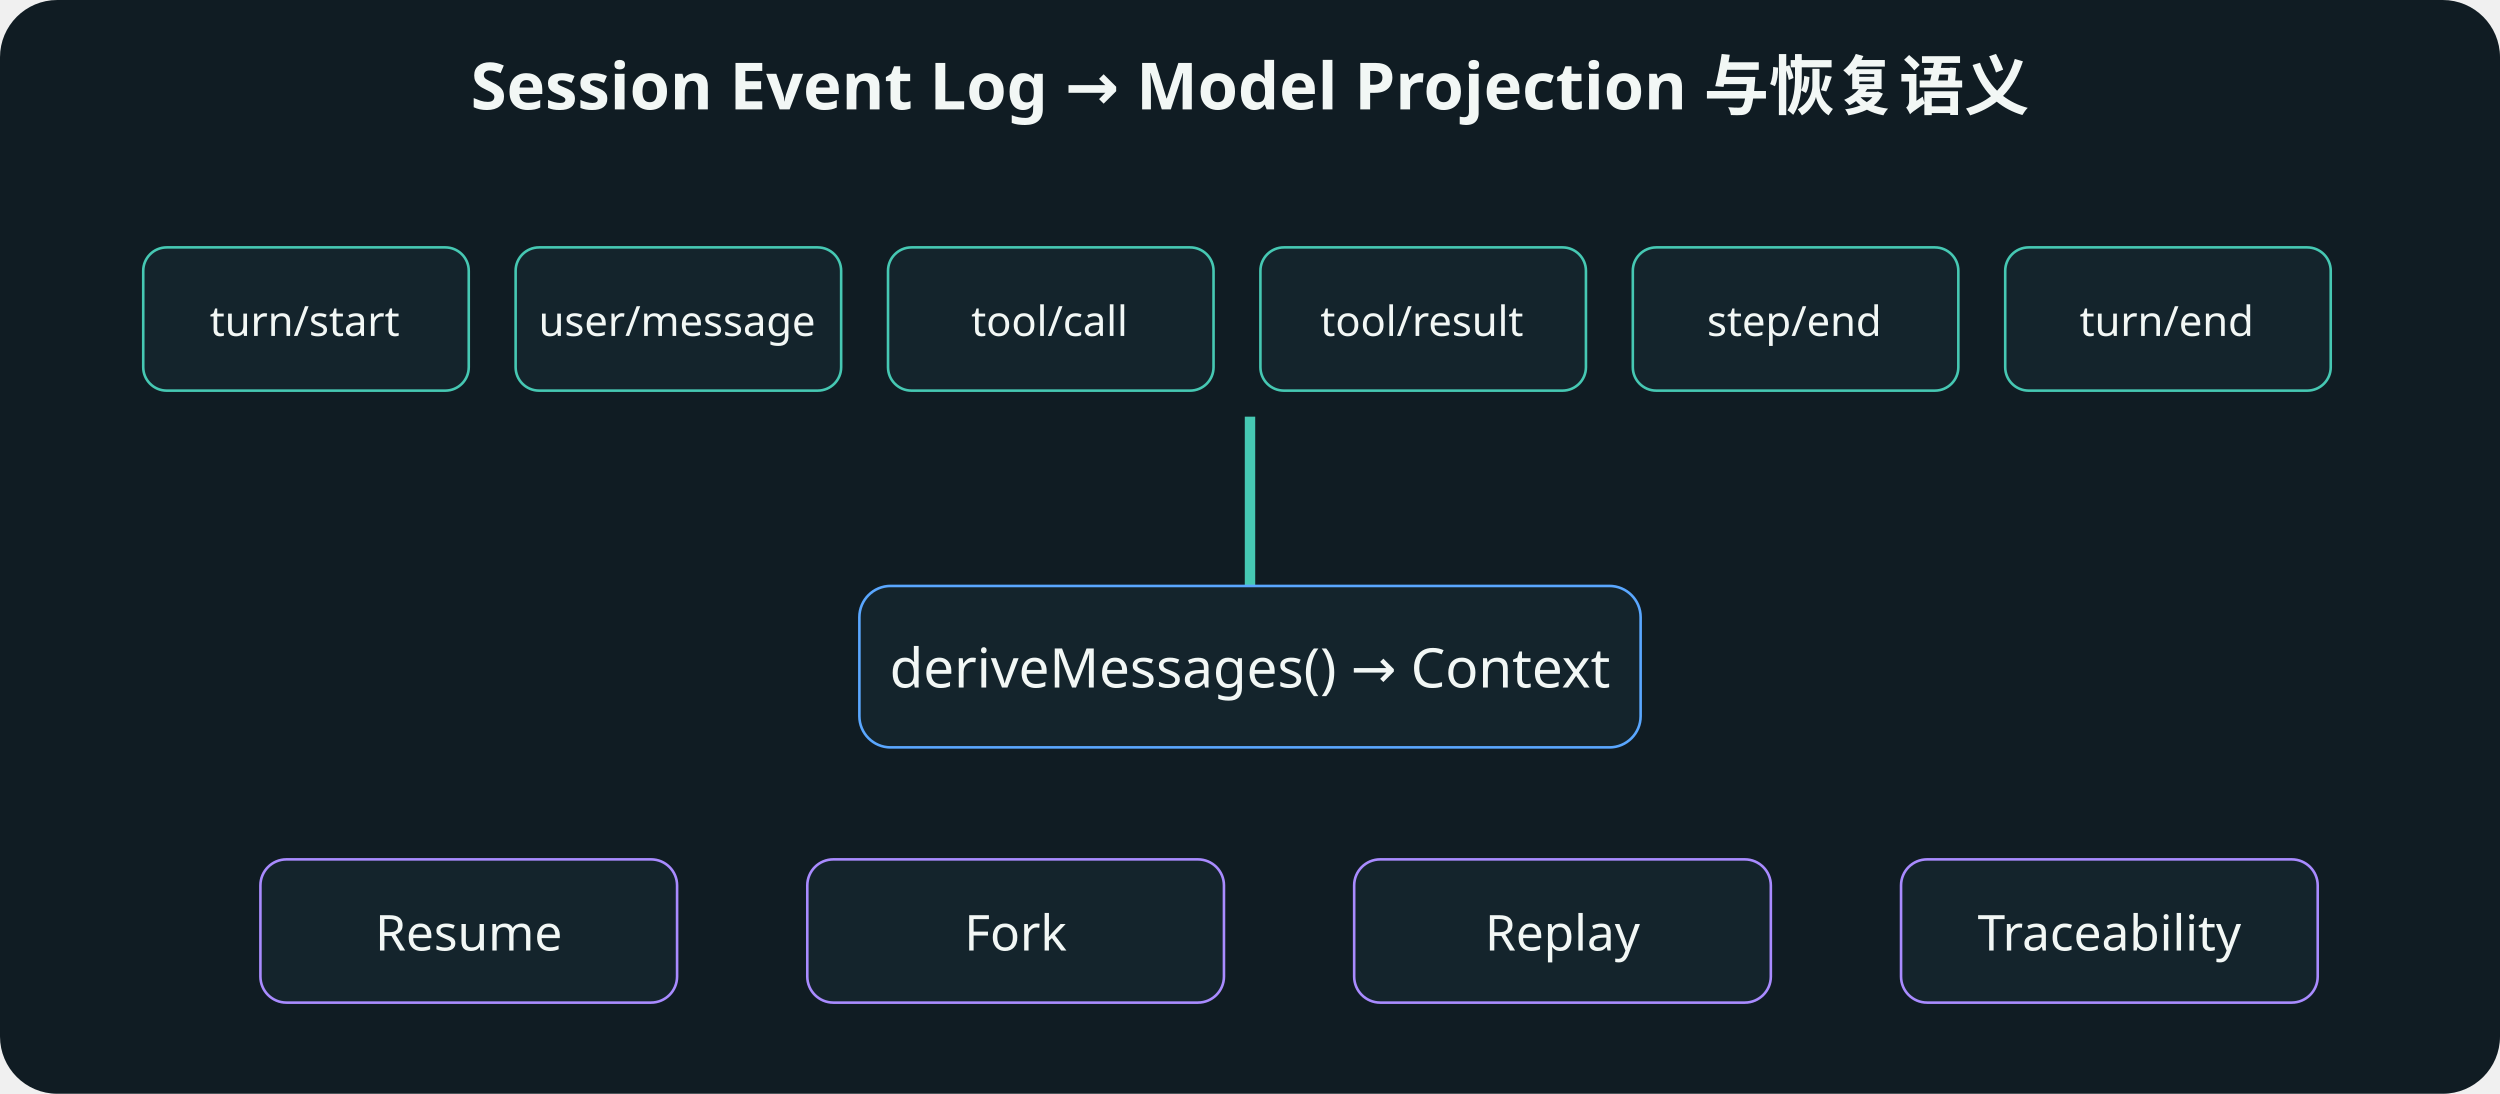
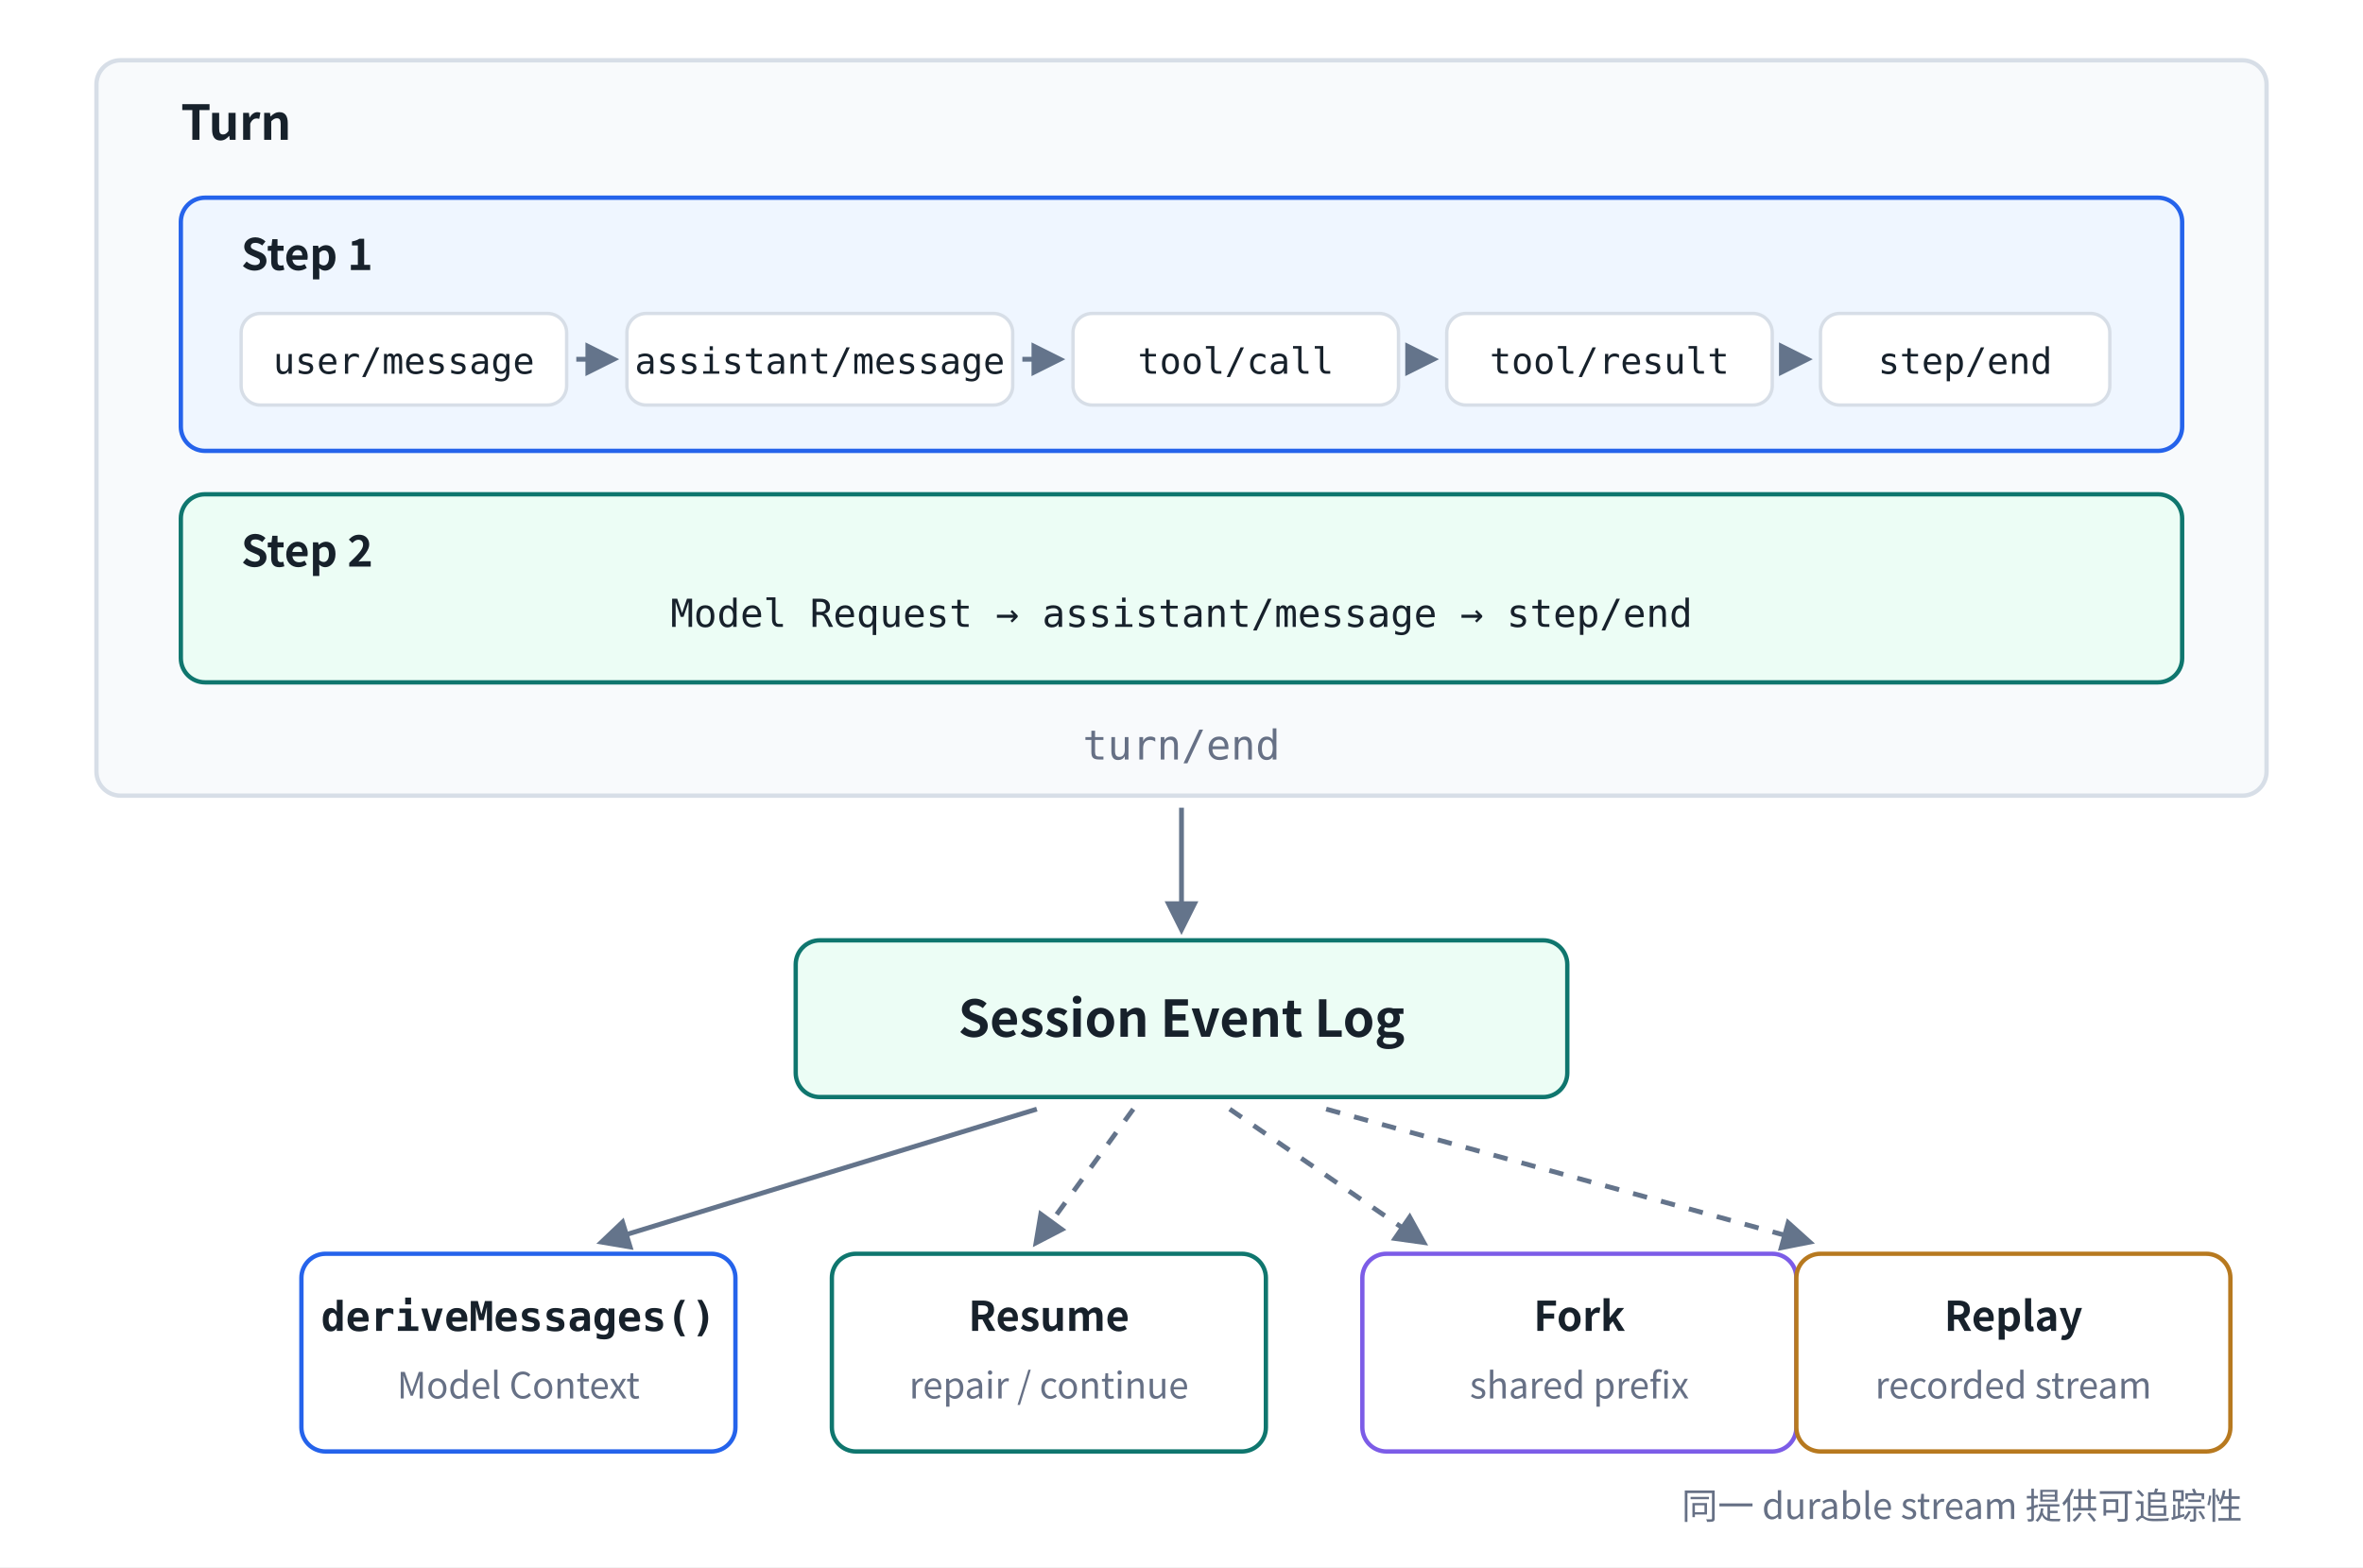
- <svg xmlns="http://www.w3.org/2000/svg" viewBox="0 0 960 420">
-   <rect width="960" height="420" rx="22" fill="#101c23" />
-   <g font-family="system-ui,sans-serif" text-anchor="middle" fill="#f2f7f5">
-     <text x="480" y="42" font-size="25" font-weight="800">Session Event Log → Model Projection 与恢复语义</text>
-     <g font-size="16">
-       <rect x="55" y="95" width="125" height="55" rx="9" fill="#14242c" stroke="#46c8b3" />
-       <text x="117" y="129">turn/start</text>
-       <rect x="198" y="95" width="125" height="55" rx="9" fill="#14242c" stroke="#46c8b3" />
-       <text x="260" y="129">user/message</text>
-       <rect x="341" y="95" width="125" height="55" rx="9" fill="#14242c" stroke="#46c8b3" />
-       <text x="403" y="129">tool/call</text>
-       <rect x="484" y="95" width="125" height="55" rx="9" fill="#14242c" stroke="#46c8b3" />
-       <text x="546" y="129">tool/result</text>
-       <rect x="627" y="95" width="125" height="55" rx="9" fill="#14242c" stroke="#46c8b3" />
-       <text x="689" y="129">step/end</text>
-       <rect x="770" y="95" width="125" height="55" rx="9" fill="#14242c" stroke="#46c8b3" />
-       <text x="832" y="129">turn/end</text>
-     </g>
-     <path d="M480 160V225" stroke="#46c8b3" stroke-width="4" />
-     <rect x="330" y="225" width="300" height="62" rx="12" fill="#14242c" stroke="#5aa7ff" />
-     <text x="480" y="264" font-size="21">deriveMessages() → Context</text>
-     <g font-size="19">
-       <rect x="100" y="330" width="160" height="55" rx="10" fill="#14242c" stroke="#a98bff" />
-       <text x="180" y="365">Resume</text>
-       <rect x="310" y="330" width="160" height="55" rx="10" fill="#14242c" stroke="#a98bff" />
-       <text x="390" y="365">Fork</text>
-       <rect x="520" y="330" width="160" height="55" rx="10" fill="#14242c" stroke="#a98bff" />
-       <text x="600" y="365">Replay</text>
-       <rect x="730" y="330" width="160" height="55" rx="10" fill="#14242c" stroke="#a98bff" />
-       <text x="810" y="365">Traceability</text>
-     </g>
-   </g>
+ <svg xmlns="http://www.w3.org/2000/svg" viewBox="0 0 980 650" role="img">
+   <rect width="980" height="650" fill="#FFFFFF" />
+   <defs>
+     <marker id="arrow" viewBox="0 0 10 10" refX="8" refY="5" markerWidth="7" markerHeight="7" orient="auto-start-reverse">
+       <path d="M 0 0 L 10 5 L 0 10 z" fill="#64748B" />
+     </marker>
+   </defs>
+   <rect x="40" y="25" width="900" height="305" rx="10" fill="#F8FAFC" stroke="#D7DEE7" stroke-width="1.8" />
+   <text x="75" y="58" fill="#17212B" font-size="20" font-weight="780" text-anchor="start" font-family="'Noto Sans CJK SC','PingFang SC','Microsoft YaHei','Segoe UI',system-ui,sans-serif">Turn</text>
+   <rect x="75" y="82" width="830" height="105" rx="10" fill="#EFF6FF" stroke="#2563EB" stroke-width="1.8" />
+   <text x="100" y="112" fill="#17212B" font-size="18" font-weight="750" text-anchor="start" font-family="'Noto Sans CJK SC','PingFang SC','Microsoft YaHei','Segoe UI',system-ui,sans-serif">Step 1</text>
+   <rect x="100" y="130" width="135" height="38" rx="8" fill="#FFFFFF" stroke="#D7DEE7" stroke-width="1.4" />
+   <text x="167.5" y="155" fill="#17212B" font-size="15" font-weight="400" text-anchor="middle" font-family="ui-monospace,SFMono-Regular,Consolas,monospace">user/message</text>
+   <path d="M239,149 L254,149" fill="none" stroke="#64748B" stroke-width="2" marker-end="url(#arrow)" />
+   <rect x="260" y="130" width="160" height="38" rx="8" fill="#FFFFFF" stroke="#D7DEE7" stroke-width="1.4" />
+   <text x="340.0" y="155" fill="#17212B" font-size="15" font-weight="400" text-anchor="middle" font-family="ui-monospace,SFMono-Regular,Consolas,monospace">assistant/message</text>
+   <path d="M424,149 L439,149" fill="none" stroke="#64748B" stroke-width="2" marker-end="url(#arrow)" />
+   <rect x="445" y="130" width="135" height="38" rx="8" fill="#FFFFFF" stroke="#D7DEE7" stroke-width="1.4" />
+   <text x="512.5" y="155" fill="#17212B" font-size="15" font-weight="400" text-anchor="middle" font-family="ui-monospace,SFMono-Regular,Consolas,monospace">tool/call</text>
+   <path d="M584,149 L594,149" fill="none" stroke="#64748B" stroke-width="2" marker-end="url(#arrow)" />
+   <rect x="600" y="130" width="135" height="38" rx="8" fill="#FFFFFF" stroke="#D7DEE7" stroke-width="1.4" />
+   <text x="667.5" y="155" fill="#17212B" font-size="15" font-weight="400" text-anchor="middle" font-family="ui-monospace,SFMono-Regular,Consolas,monospace">tool/result</text>
+   <path d="M739,149 L749,149" fill="none" stroke="#64748B" stroke-width="2" marker-end="url(#arrow)" />
+   <rect x="755" y="130" width="120" height="38" rx="8" fill="#FFFFFF" stroke="#D7DEE7" stroke-width="1.4" />
+   <text x="815.0" y="155" fill="#17212B" font-size="15" font-weight="400" text-anchor="middle" font-family="ui-monospace,SFMono-Regular,Consolas,monospace">step/end</text>
+   <rect x="75" y="205" width="830" height="78" rx="10" fill="#ECFDF5" stroke="#0F766E" stroke-width="1.8" />
+   <text x="100" y="235" fill="#17212B" font-size="18" font-weight="750" text-anchor="start" font-family="'Noto Sans CJK SC','PingFang SC','Microsoft YaHei','Segoe UI',system-ui,sans-serif">Step 2</text>
+   <text x="490" y="260" fill="#17212B" font-size="16" font-weight="400" text-anchor="middle" font-family="ui-monospace,SFMono-Regular,Consolas,monospace">Model Request → assistant/message → step/end</text>
+   <text x="490" y="315" fill="#667085" font-size="17" font-weight="400" text-anchor="middle" font-family="ui-monospace,SFMono-Regular,Consolas,monospace">turn/end</text>
+   <path d="M490,335 L490,385" fill="none" stroke="#64748B" stroke-width="2" marker-end="url(#arrow)" />
+   <rect x="330" y="390" width="320" height="65" rx="10" fill="#ECFDF5" stroke="#0F766E" stroke-width="1.8" />
+   <text x="490" y="430" fill="#17212B" font-size="21" font-weight="780" text-anchor="middle" font-family="'Noto Sans CJK SC','PingFang SC','Microsoft YaHei','Segoe UI',system-ui,sans-serif">Session Event Log</text>
+   <path d="M430,460 L250,515" fill="none" stroke="#64748B" stroke-width="2" marker-end="url(#arrow)" />
+   <path d="M470,460 L430,515" fill="none" stroke="#64748B" stroke-width="2" marker-end="url(#arrow)" stroke-dasharray="6 6" />
+   <path d="M510,460 L590,515" fill="none" stroke="#64748B" stroke-width="2" marker-end="url(#arrow)" stroke-dasharray="6 6" />
+   <path d="M550,460 L750,515" fill="none" stroke="#64748B" stroke-width="2" marker-end="url(#arrow)" stroke-dasharray="6 6" />
+   <rect x="125" y="520" width="180" height="82" rx="10" fill="#FFFFFF" stroke="#2563EB" stroke-width="1.8" />
+   <text x="215" y="552" fill="#17212B" font-size="17" font-weight="750" text-anchor="middle" font-family="ui-monospace,SFMono-Regular,Consolas,monospace">deriveMessages()</text>
+   <text x="215" y="580" fill="#667085" font-size="15" font-weight="400" text-anchor="middle" font-family="'Noto Sans CJK SC','PingFang SC','Microsoft YaHei','Segoe UI',system-ui,sans-serif">Model Context</text>
+   <rect x="345" y="520" width="180" height="82" rx="10" fill="#FFFFFF" stroke="#0F766E" stroke-width="1.8" />
+   <text x="435" y="552" fill="#17212B" font-size="17" font-weight="750" text-anchor="middle" font-family="'Noto Sans CJK SC','PingFang SC','Microsoft YaHei','Segoe UI',system-ui,sans-serif">Resume</text>
+   <text x="435" y="580" fill="#667085" font-size="15" font-weight="400" text-anchor="middle" font-family="'Noto Sans CJK SC','PingFang SC','Microsoft YaHei','Segoe UI',system-ui,sans-serif">repair / continue</text>
+   <rect x="565" y="520" width="180" height="82" rx="10" fill="#FFFFFF" stroke="#7C5CE7" stroke-width="1.8" />
+   <text x="655" y="552" fill="#17212B" font-size="17" font-weight="750" text-anchor="middle" font-family="'Noto Sans CJK SC','PingFang SC','Microsoft YaHei','Segoe UI',system-ui,sans-serif">Fork</text>
+   <text x="655" y="580" fill="#667085" font-size="15" font-weight="400" text-anchor="middle" font-family="'Noto Sans CJK SC','PingFang SC','Microsoft YaHei','Segoe UI',system-ui,sans-serif">shared prefix</text>
+   <rect x="745" y="520" width="180" height="82" rx="10" fill="#FFFFFF" stroke="#B7791F" stroke-width="1.8" />
+   <text x="835" y="552" fill="#17212B" font-size="17" font-weight="750" text-anchor="middle" font-family="'Noto Sans CJK SC','PingFang SC','Microsoft YaHei','Segoe UI',system-ui,sans-serif">Replay</text>
+   <text x="835" y="580" fill="#667085" font-size="15" font-weight="400" text-anchor="middle" font-family="'Noto Sans CJK SC','PingFang SC','Microsoft YaHei','Segoe UI',system-ui,sans-serif">recorded stream</text>
+   <text x="930" y="630" fill="#667085" font-size="15" font-weight="400" text-anchor="end" font-family="'Noto Sans CJK SC','PingFang SC','Microsoft YaHei','Segoe UI',system-ui,sans-serif">同一 durable stream 提供可追踪性</text>
</svg>
